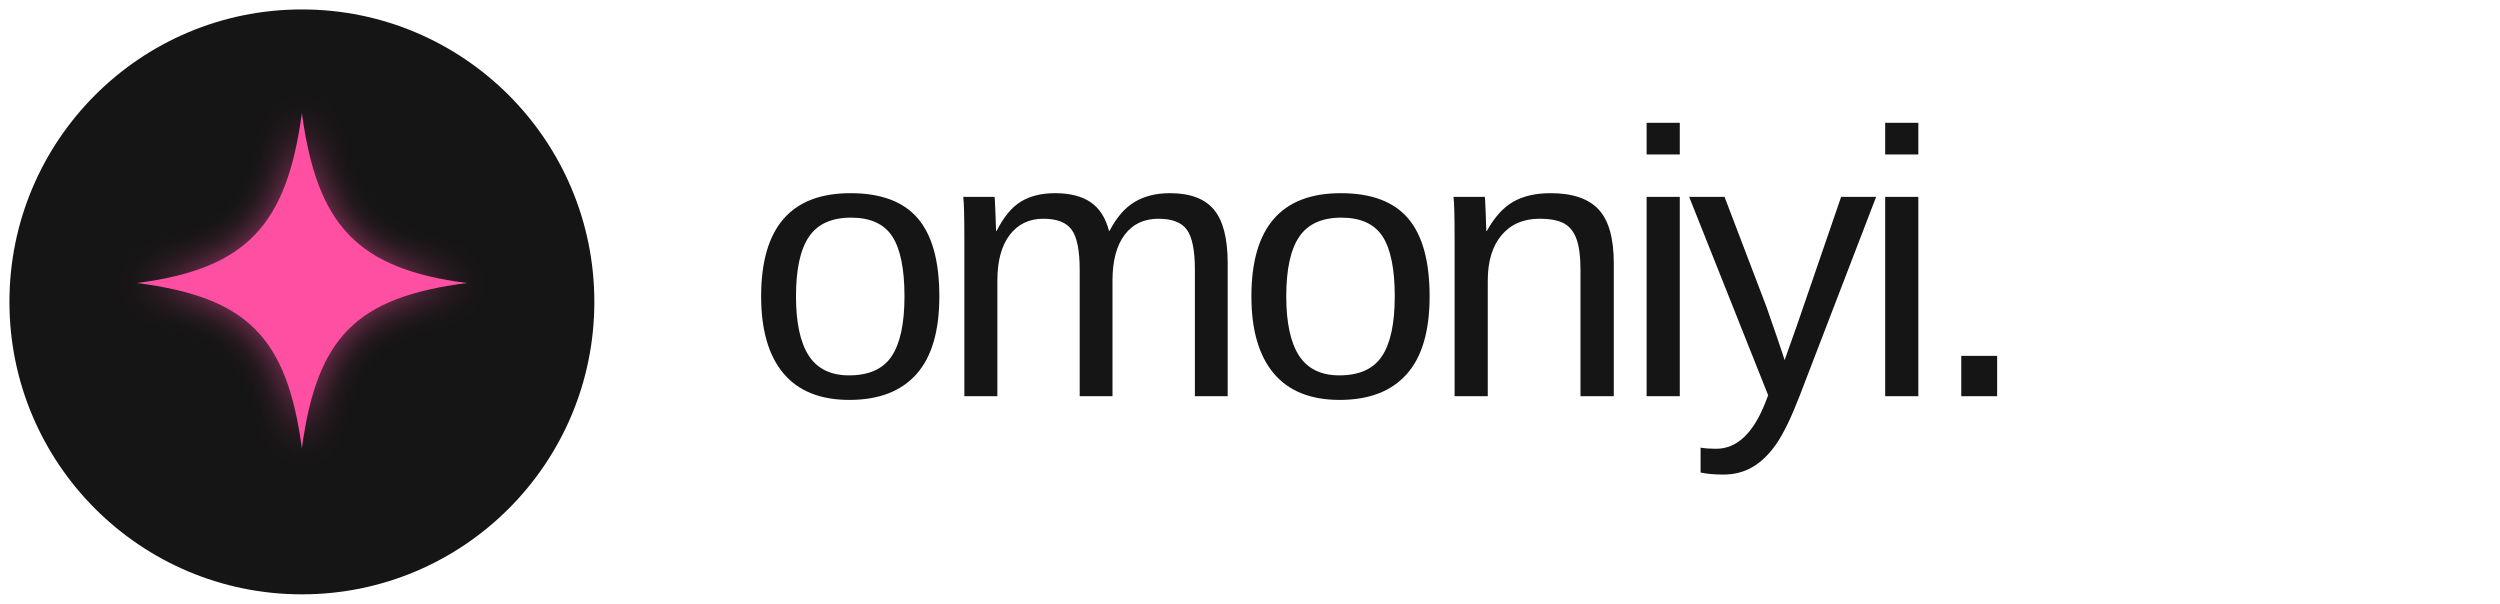
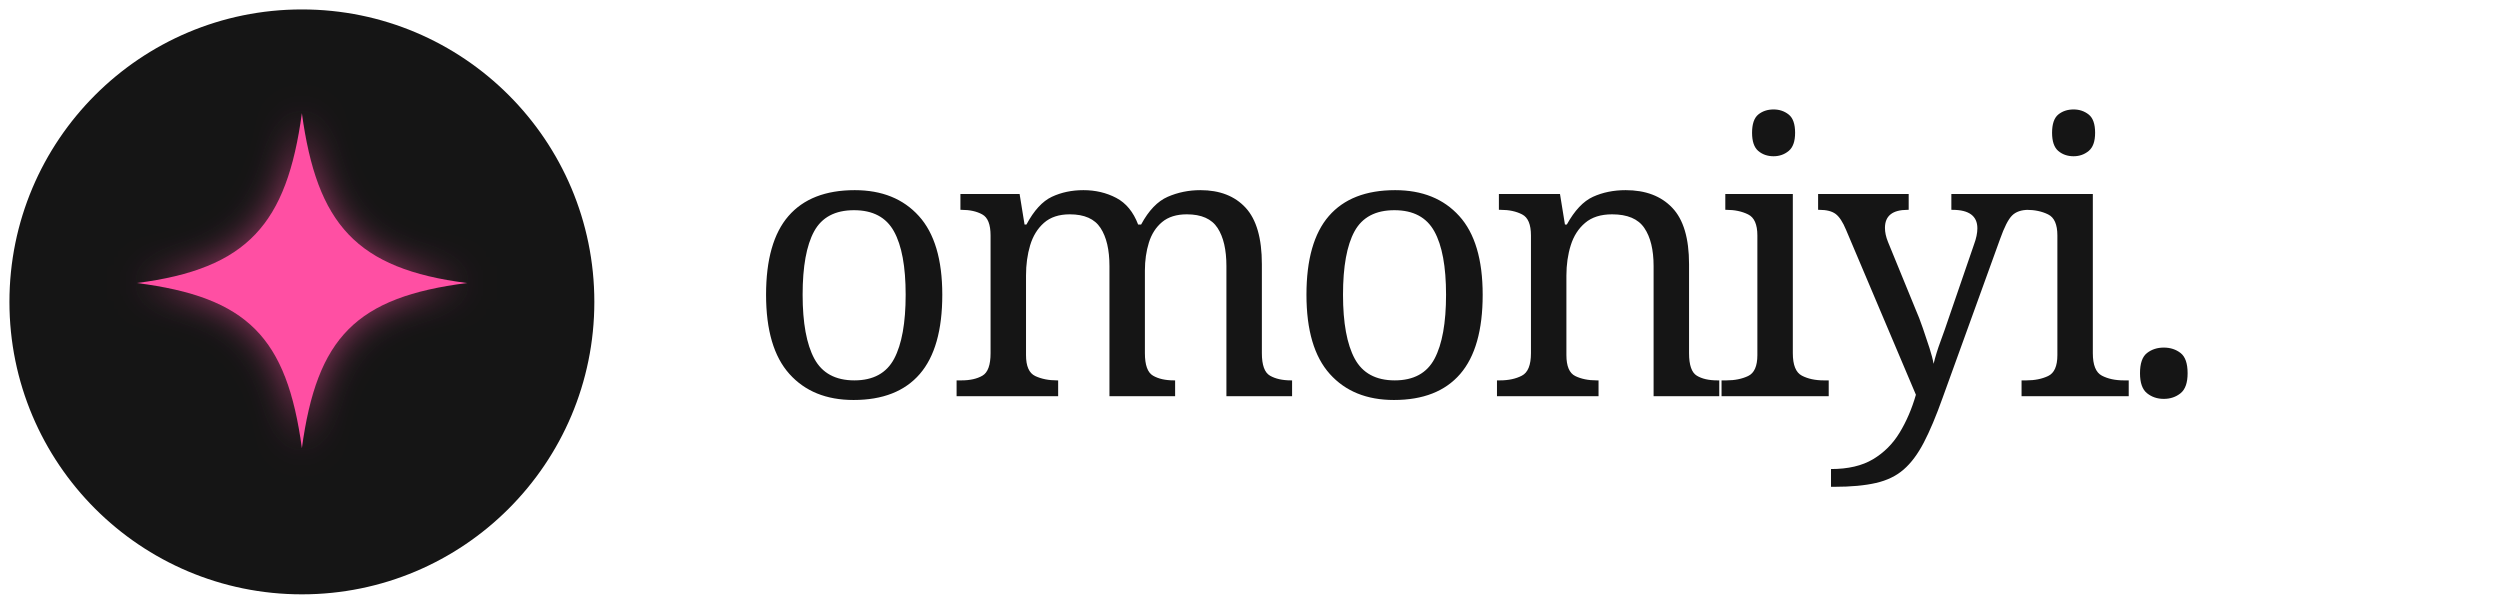
<svg xmlns="http://www.w3.org/2000/svg" viewBox="0 0 530 128" role="img" aria-labelledby="title">
  <defs>
    <filter id="glow" x="-70%" y="-70%" width="240%" height="240%">
      <feGaussianBlur stdDeviation="4" result="b" />
      <feFlood flood-color="#ff4fa3" flood-opacity=".58" result="c" />
      <feComposite in="c" in2="b" operator="in" result="g" />
      <feMerge>
        <feMergeNode in="g" />
        <feMergeNode in="SourceGraphic" />
      </feMerge>
    </filter>
  </defs>
  <circle cx="64" cy="64" r="62" fill="#151515" />
  <path fill="#ff4fa3" filter="url(#glow)" d="M64 24c3.2 23.5 11.5 33 35 36-23.5 3-31.8 11.5-35 35-3.2-23.5-11.5-32-35-35 23.5-3 31.8-12.5 35-36Z" />
-   <text x="158" y="84" fill="#151515" font-family="'Space Grotesk', Arial, sans-serif" font-size="80" font-weight="500" letter-spacing="-3.6">omoniyi.</text>
+   <text x="158" y="84" fill="#151515" font-family="'Newsreader', Georgia, serif" font-size="80" font-weight="500" letter-spacing="-3.6">omoniyi.</text>
</svg>
